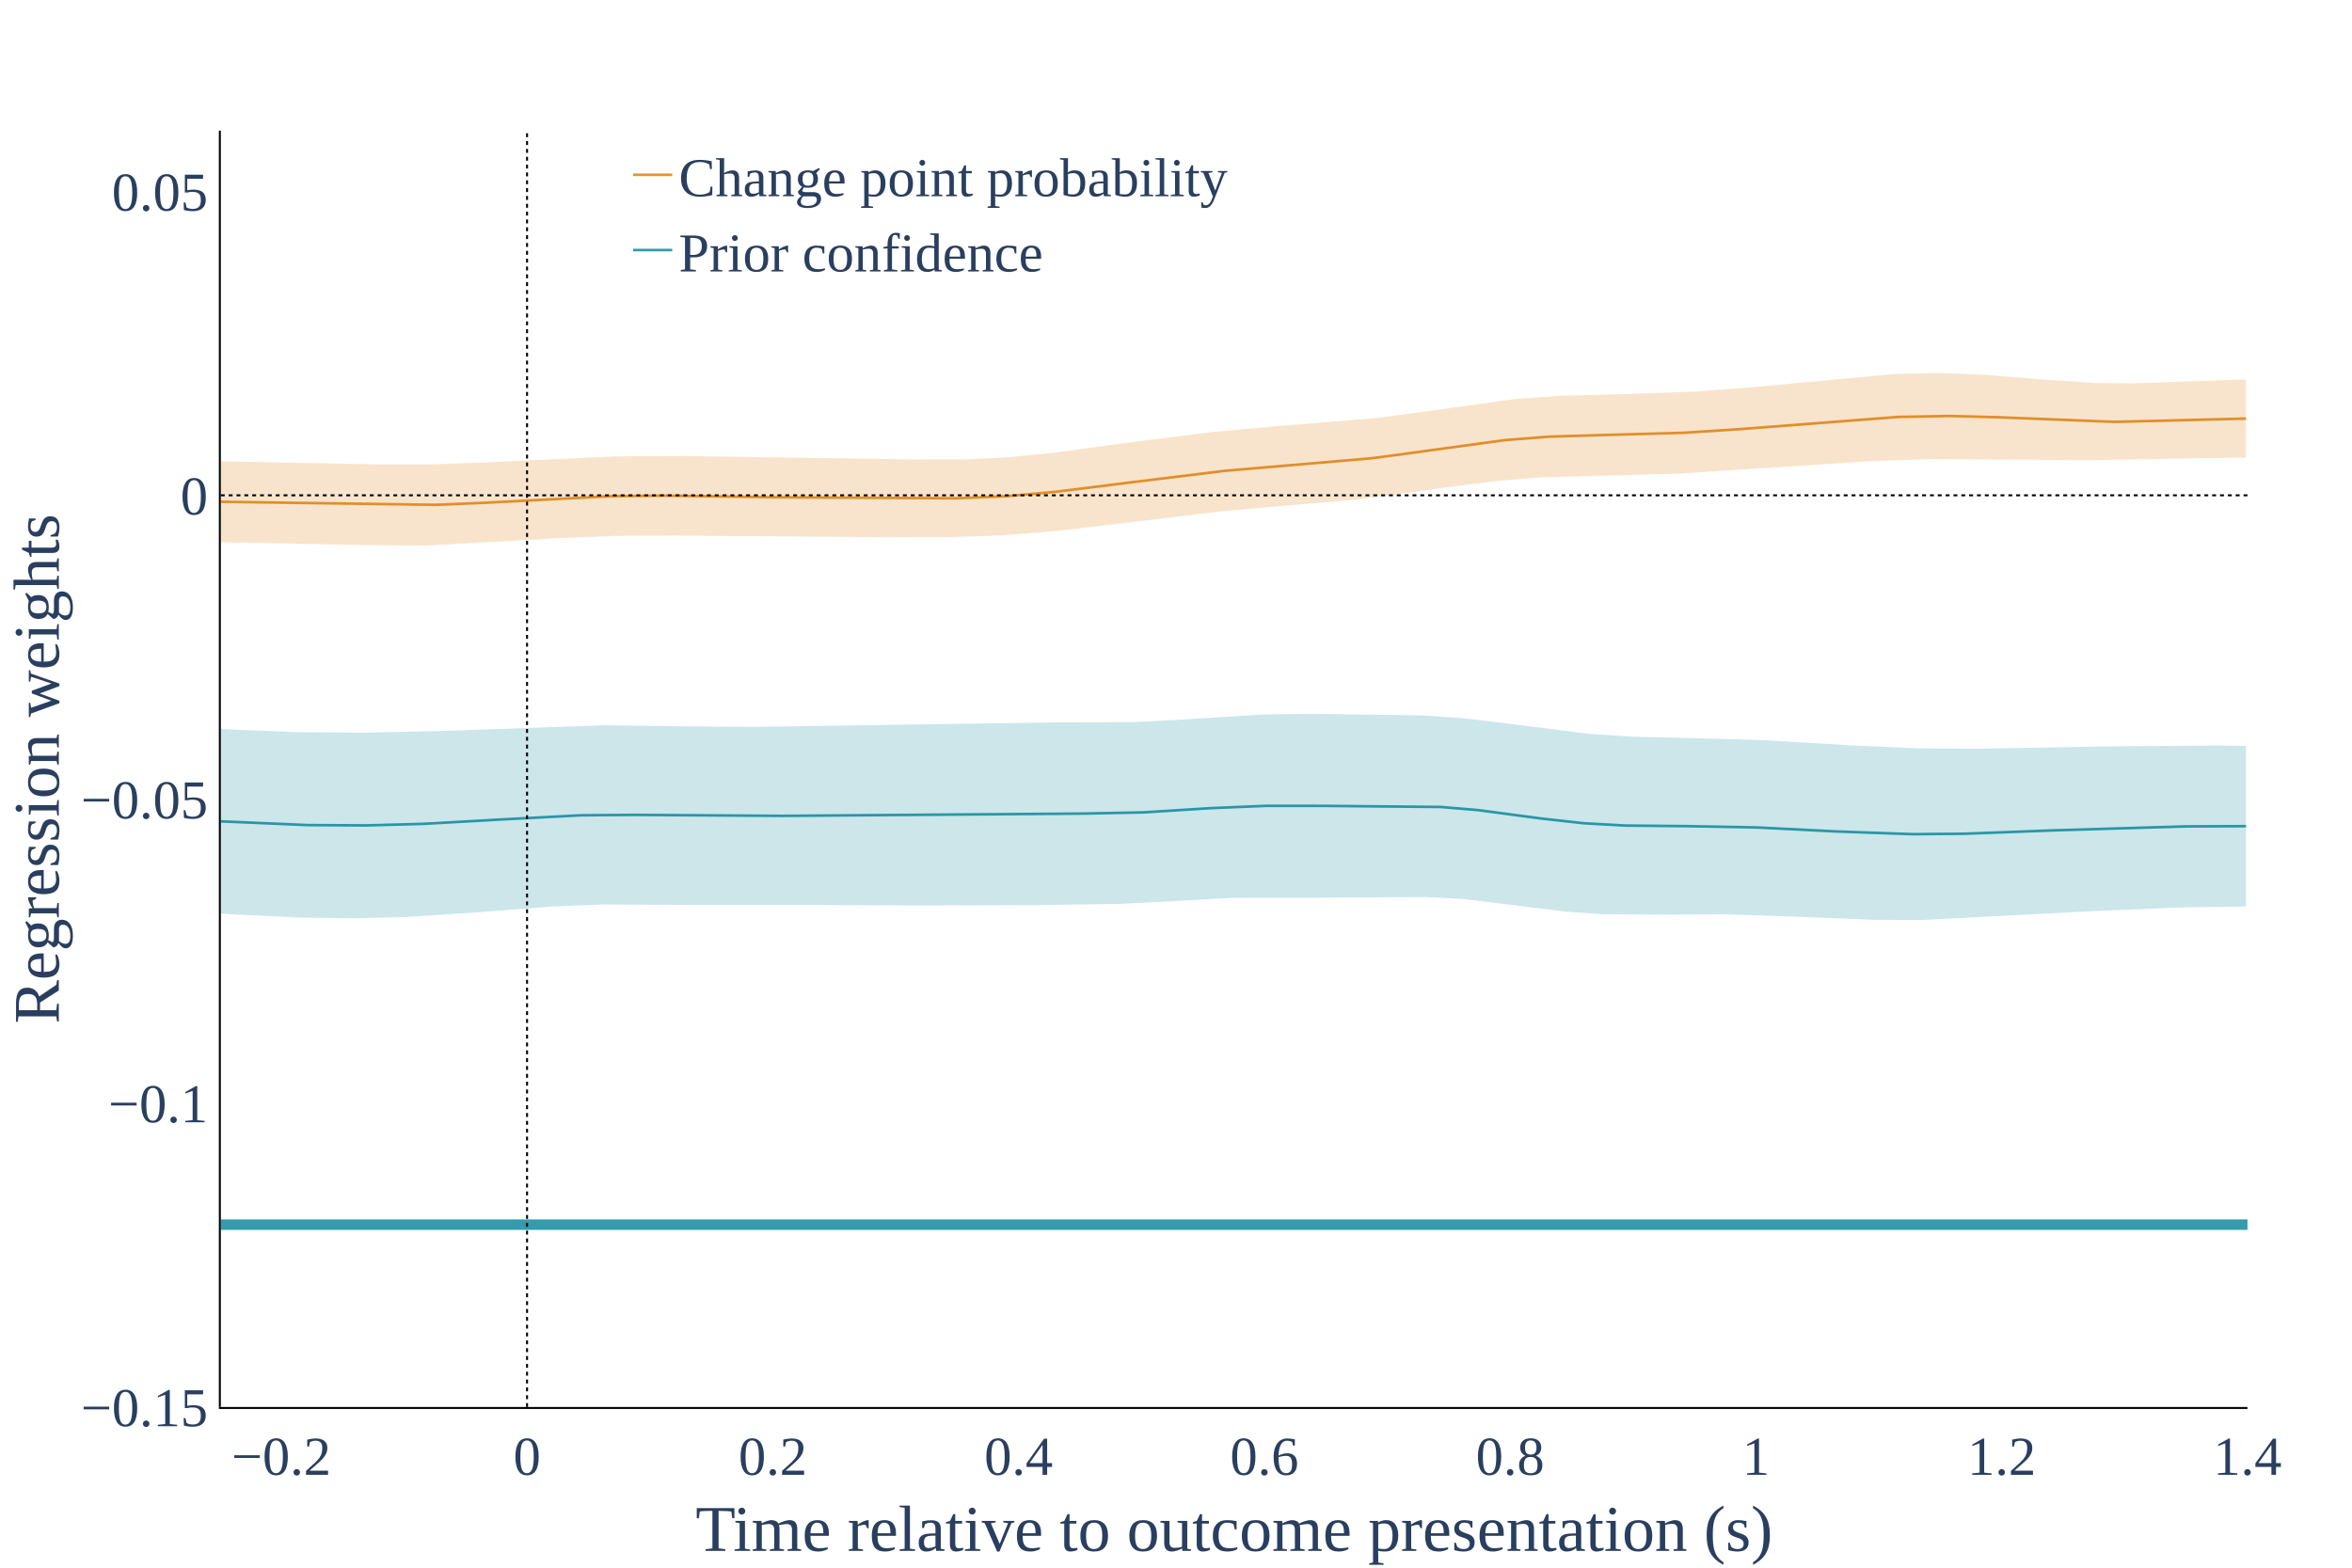
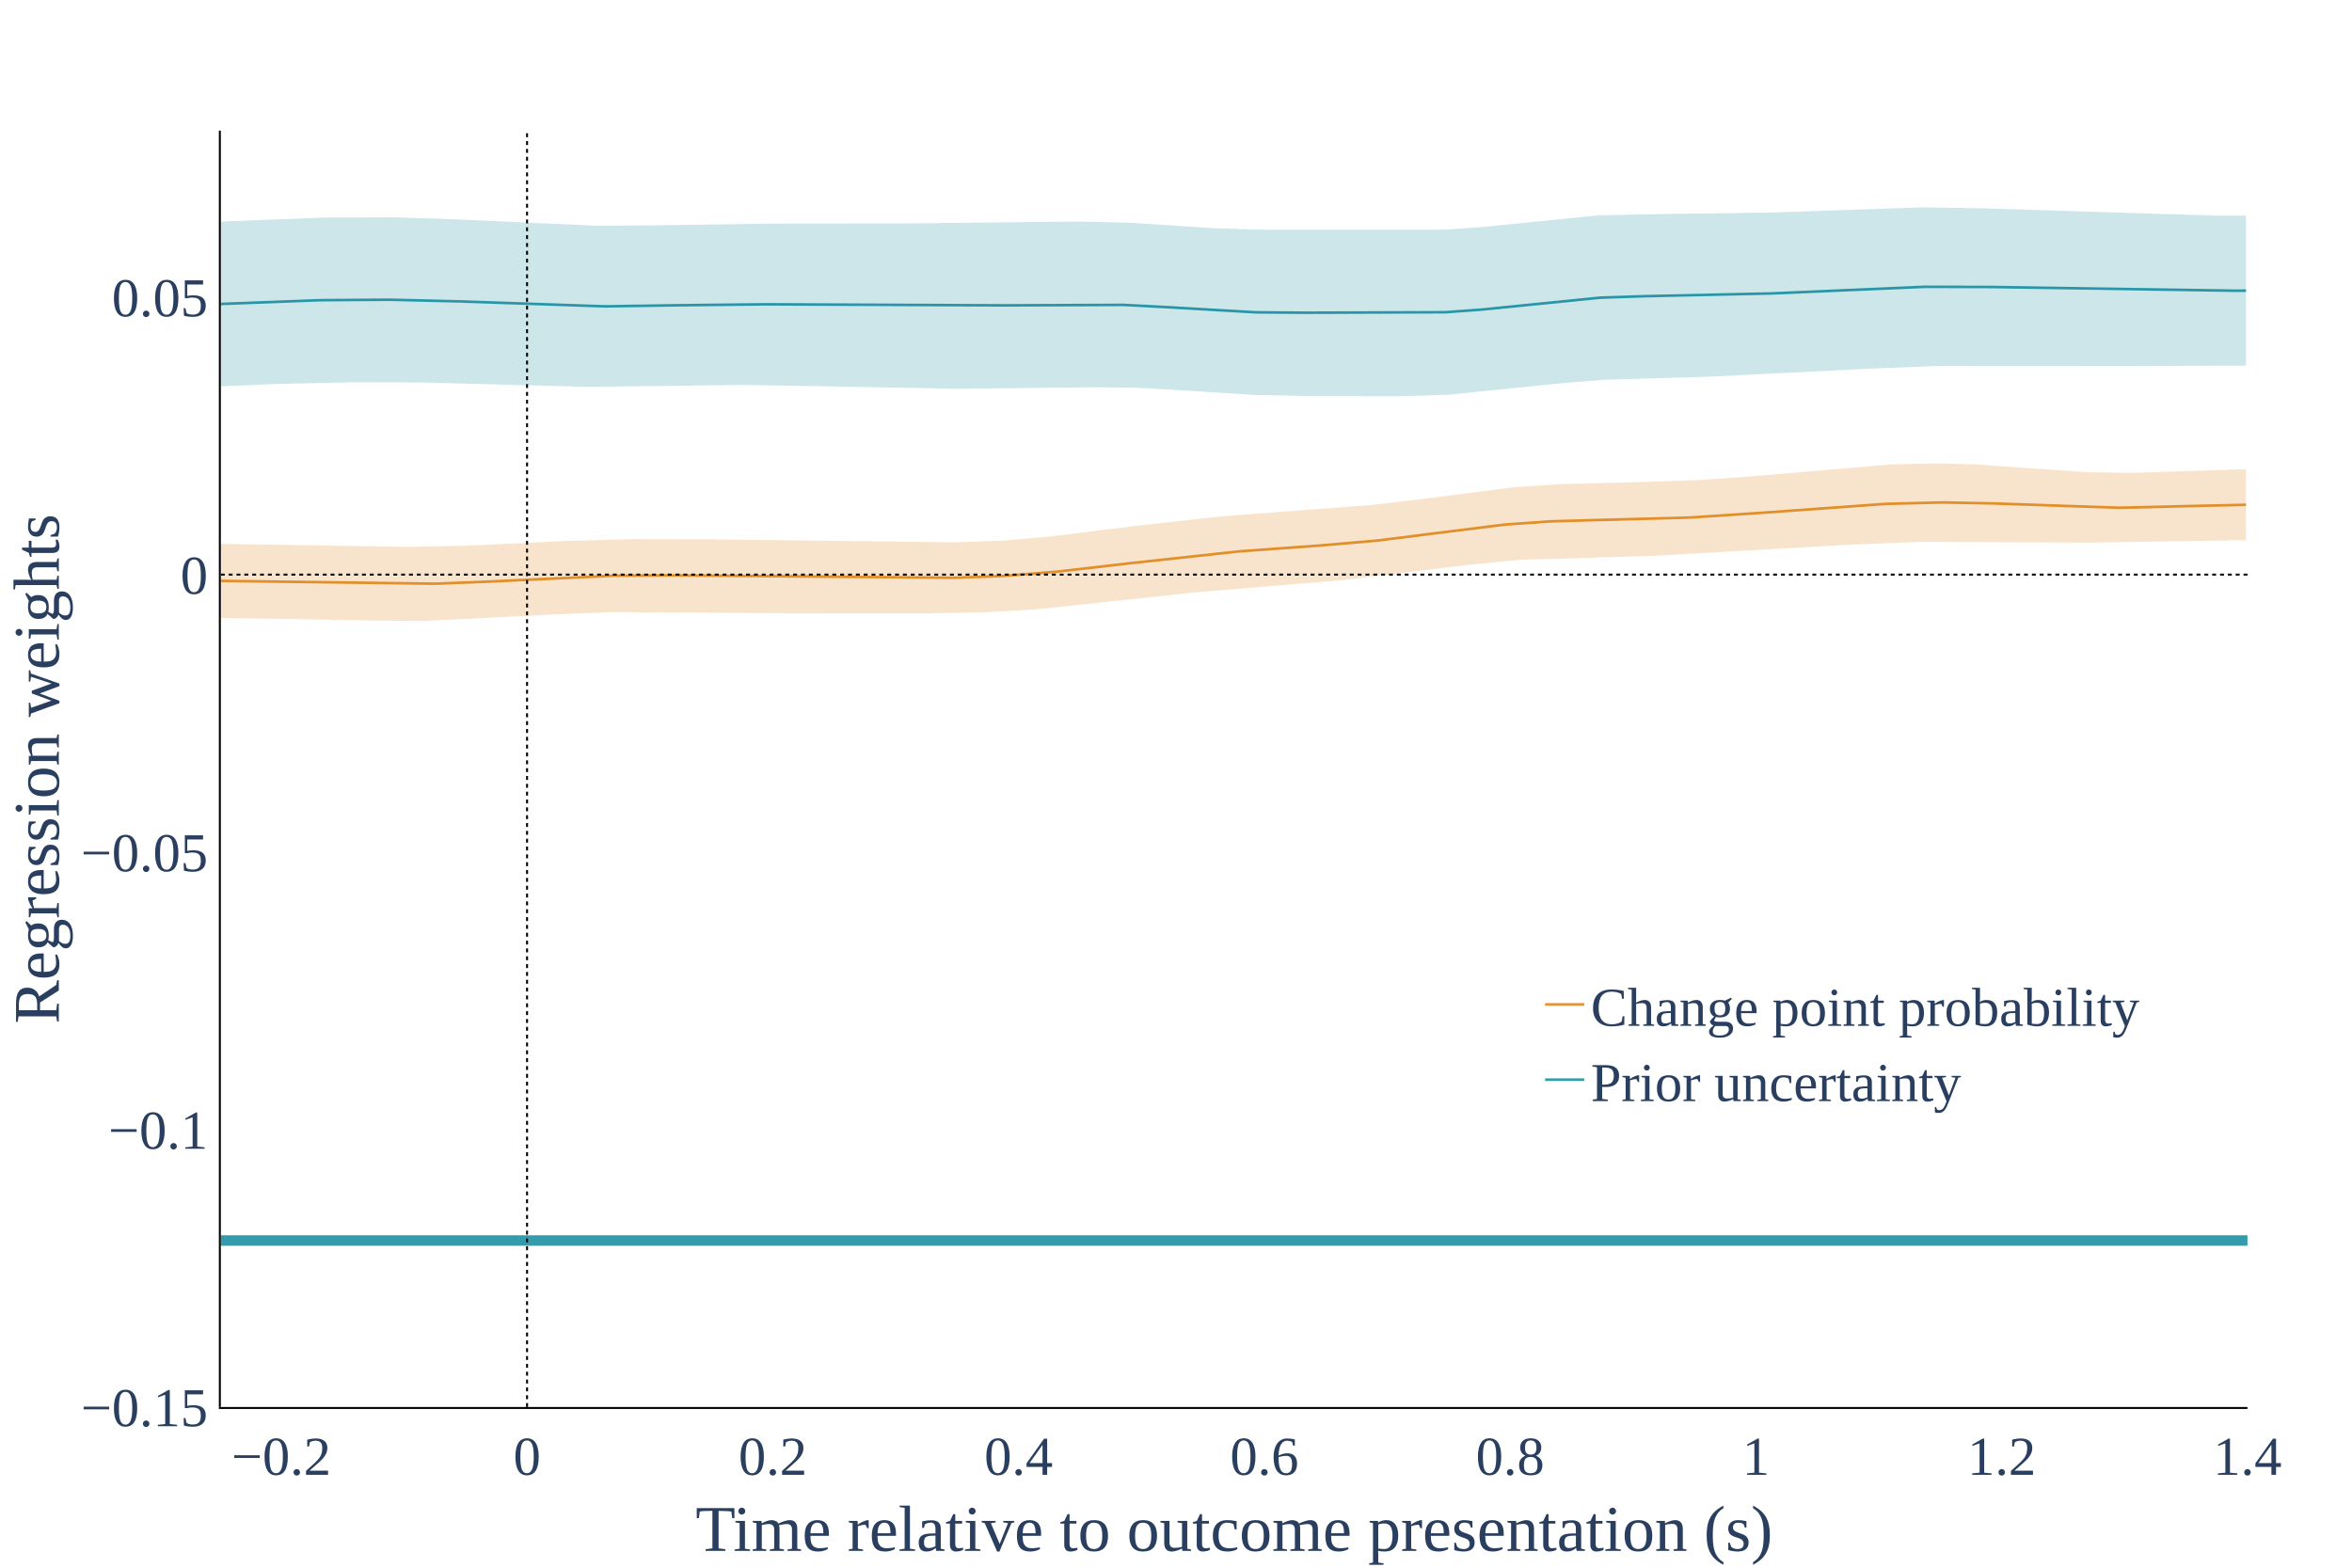
<svg xmlns="http://www.w3.org/2000/svg" class="main-svg" width="1800" height="1200" style="" viewBox="0 0 1800 1200">
  <rect x="0" y="0" width="1800" height="1200" style="fill: rgb(255, 255, 255); fill-opacity: 1;" />
-   <defs id="defs-2a571f">
+   <defs id="defs-e8b8b7">
    <g class="clips">
-       <clipPath id="clip2a571fxyplot" class="plotclip">
+       <clipPath id="clipe8b8b7xyplot" class="plotclip">
        <rect width="1551" height="977" />
      </clipPath>
-       <clipPath class="axesclip" id="clip2a571fx">
+       <clipPath class="axesclip" id="clipe8b8b7x">
        <rect x="169" y="0" width="1551" height="1200" />
      </clipPath>
-       <clipPath class="axesclip" id="clip2a571fy">
+       <clipPath class="axesclip" id="clipe8b8b7y">
        <rect x="0" y="100" width="1800" height="977" />
      </clipPath>
-       <clipPath class="axesclip" id="clip2a571fxy">
+       <clipPath class="axesclip" id="clipe8b8b7xy">
        <rect x="169" y="100" width="1551" height="977" />
      </clipPath>
    </g>
    <g class="gradients" />
    <g class="patterns" />
  </defs>
  <g class="bglayer">
    <rect class="bg" x="169" y="100" width="1551" height="977" style="fill: rgb(255, 255, 255); fill-opacity: 1; stroke-width: 0;" />
  </g>
  <g class="layer-below">
    <g class="imagelayer" />
    <g class="shapelayer" />
  </g>
  <g class="cartesianlayer">
    <g class="subplot xy">
      <g class="layer-subplot">
        <g class="shapelayer" />
        <g class="imagelayer" />
      </g>
      <g class="minor-gridlayer">
        <g class="x" />
        <g class="y" />
      </g>
      <g class="gridlayer">
        <g class="x">
          <path class="xgrid crisp" transform="translate(215.27,0)" d="M0,100v977" style="stroke: rgb(255, 255, 255); stroke-opacity: 1; stroke-width: 1px;" />
          <path class="xgrid crisp" transform="translate(591.45,0)" d="M0,100v977" style="stroke: rgb(255, 255, 255); stroke-opacity: 1; stroke-width: 1px;" />
          <path class="xgrid crisp" transform="translate(779.54,0)" d="M0,100v977" style="stroke: rgb(255, 255, 255); stroke-opacity: 1; stroke-width: 1px;" />
          <path class="xgrid crisp" transform="translate(967.64,0)" d="M0,100v977" style="stroke: rgb(255, 255, 255); stroke-opacity: 1; stroke-width: 1px;" />
          <path class="xgrid crisp" transform="translate(1155.73,0)" d="M0,100v977" style="stroke: rgb(255, 255, 255); stroke-opacity: 1; stroke-width: 1px;" />
          <path class="xgrid crisp" transform="translate(1343.82,0)" d="M0,100v977" style="stroke: rgb(255, 255, 255); stroke-opacity: 1; stroke-width: 1px;" />
          <path class="xgrid crisp" transform="translate(1531.91,0)" d="M0,100v977" style="stroke: rgb(255, 255, 255); stroke-opacity: 1; stroke-width: 1px;" />
        </g>
        <g class="y">
-           <path class="ygrid crisp" transform="translate(0,844.38)" d="M169,0h1551" style="stroke: rgb(255, 255, 255); stroke-opacity: 1; stroke-width: 1px;" />
-           <path class="ygrid crisp" transform="translate(0,611.76)" d="M169,0h1551" style="stroke: rgb(255, 255, 255); stroke-opacity: 1; stroke-width: 1px;" />
-           <path class="ygrid crisp" transform="translate(0,146.52)" d="M169,0h1551" style="stroke: rgb(255, 255, 255); stroke-opacity: 1; stroke-width: 1px;" />
+           <path class="ygrid crisp" transform="translate(0,864.61)" d="M169,0h1551" style="stroke: rgb(255, 255, 255); stroke-opacity: 1; stroke-width: 1px;" />
+           <path class="ygrid crisp" transform="translate(0,652.22)" d="M169,0h1551" style="stroke: rgb(255, 255, 255); stroke-opacity: 1; stroke-width: 1px;" />
+           <path class="ygrid crisp" transform="translate(0,227.43)" d="M169,0h1551" style="stroke: rgb(255, 255, 255); stroke-opacity: 1; stroke-width: 1px;" />
        </g>
      </g>
      <g class="zerolinelayer">
        <path class="xzl zl crisp" transform="translate(403.36,0)" d="M0,100v977" style="stroke: rgb(255, 255, 255); stroke-opacity: 1; stroke-width: 2px;" />
-         <path class="yzl zl crisp" transform="translate(0,379.14)" d="M169,0h1551" style="stroke: rgb(255, 255, 255); stroke-opacity: 1; stroke-width: 2px;" />
+         <path class="yzl zl crisp" transform="translate(0,439.83)" d="M169,0h1551" style="stroke: rgb(255, 255, 255); stroke-opacity: 1; stroke-width: 2px;" />
      </g>
      <g class="layer-between">
        <g class="shapelayer" />
        <g class="imagelayer" />
      </g>
      <path class="xlines-below" />
      <path class="ylines-below" />
      <g class="overlines-below" />
      <g class="xaxislayer-below" />
      <g class="yaxislayer-below" />
      <g class="overaxes-below" />
      <g class="overplot">
-         <g class="xy" transform="translate(169,100)" clip-path="url(#clip2a571fxyplot)">
+         <g class="xy" transform="translate(169,100)" clip-path="url(#clipe8b8b7xyplot)">
          <g class="scatterlayer mlayer">
-             <g class="trace scatter tracee5fc70" style="stroke-miterlimit: 2; opacity: 1;">
+             <g class="trace scatter traced21053" style="stroke-miterlimit: 2; opacity: 1;">
              <g class="fills" />
              <g class="errorbars" />
              <g class="lines">
-                 <path class="js-line" d="M0,284.08L163.64,286.42L165.52,286.37L201.26,284.9L203.14,284.79L297.18,279.89L299.07,279.84L340.45,279.43L342.33,279.44L421.32,280.6L423.21,280.63L562.39,281.41L564.27,281.38L600.01,279.91L601.89,279.79L637.63,276.58L639.51,276.37L694.06,269.53L695.94,269.29L767.41,260.51L769.29,260.32L818.2,256.12L820.08,255.98L880.27,250.79L882.15,250.58L923.53,245.01L925.41,244.72L981.84,237L983.72,236.8L1015.69,234.31L1017.57,234.21L1058.95,232.97L1060.83,232.93L1119.14,231.28L1121.02,231.19L1162.4,228.5L1164.28,228.35L1282.78,219.22L1284.66,219.14L1322.28,218.43L1324.16,218.44L1359.9,219.38L1361.78,219.47L1448.3,222.87L1450.18,222.87L1491.56,221.9L1493.44,221.83L1549.87,220.4" style="vector-effect: none; fill: none; stroke: rgb(220, 120, 0); stroke-opacity: 0.8; stroke-width: 2px; opacity: 1;" />
-               </g>
-               <g class="points" />
-               <g class="text" />
-             </g>
-             <g class="trace scatter tracefb4e26" style="stroke-miterlimit: 2; opacity: 1;">
+                 <path class="js-line" d="M0,344.64L163.64,346.78L165.52,346.74L205.02,345.19L206.9,345.09L299.07,340.76L300.95,340.72L347.97,340.42L349.85,340.44L560.51,342.23L562.39,342.2L598.13,340.94L600.01,340.83L639.51,337.59L641.39,337.39L694.06,331.34L695.94,331.11L778.7,322.11L780.58,321.95L838.89,317.73L840.77,317.6L884.03,313.87L885.91,313.66L925.41,308.71L927.29,308.45L981.84,301.64L983.72,301.46L1017.57,299.09L1019.45,299.01L1055.19,298L1057.07,297.97L1122.9,296.2L1124.79,296.12L1181.21,292.4L1183.09,292.25L1273.38,285.75L1275.26,285.66L1316.64,284.61L1318.52,284.61L1356.14,285.33L1358.02,285.4L1452.06,288.64L1453.94,288.63L1493.44,287.7L1495.33,287.63L1549.87,286.39" style="vector-effect: none; fill: none; stroke: rgb(220, 120, 0); stroke-opacity: 0.8; stroke-width: 2px; opacity: 1;" />
+               </g>
+               <g class="points" />
+               <g class="text" />
+             </g>
+             <g class="trace scatter trace091b5d" style="stroke-miterlimit: 2; opacity: 1;">
              <g class="fills">
                <g>
-                   <path class="js-fill" d="M0,253.08L116.62,255.44L118.5,255.46L161.76,255.43L163.64,255.4L206.9,253.76L208.78,253.66L300.95,249.39L302.83,249.34L351.73,249.03L353.61,249.05L528.54,251.66L530.42,251.69L569.92,251.62L571.8,251.57L601.89,250.06L603.77,249.92L637.63,246.5L639.51,246.27L694.06,238.87L695.94,238.61L758.01,230.78L759.89,230.58L805.03,226.49L806.91,226.35L884.03,220L885.91,219.79L925.41,214.47L927.29,214.18L989.36,205.58L991.24,205.39L1023.22,203.04L1025.1,202.95L1072.12,201.68L1074,201.65L1126.67,199.82L1128.55,199.71L1169.93,196.58L1171.81,196.41L1279.02,186.46L1280.9,186.36L1312.88,185.57L1314.76,185.57L1346.73,186.66L1348.61,186.78L1389.99,190.14L1391.87,190.3L1433.25,193.11L1435.14,193.17L1461.47,193.47L1463.35,193.44L1499.09,192.15L1500.97,192.06L1546.11,190.59L1547.99,190.59L1549.87,190.59L1549.87,250.21L1502.85,250.96L1500.97,251.02L1429.49,252.29L1427.61,252.28L1309.11,251.4L1307.23,251.44L1260.21,253.18L1258.33,253.28L1194.38,257.42L1192.5,257.56L1117.26,262.44L1115.38,262.52L1066.48,263.87L1064.6,263.9L1010.05,265.46L1008.17,265.56L976.19,268.17L974.31,268.37L942.34,272.48L940.46,272.76L868.98,282.41L867.1,282.61L821.96,286.43L820.08,286.58L767.41,291.23L765.53,291.43L714.75,297.55L712.87,297.8L637.63,306.66L635.75,306.84L598.13,309.74L596.25,309.84L558.63,311.11L556.75,311.14L505.97,311.23L504.08,311.23L351.73,309.98L349.85,309.96L302.83,310.16L300.95,310.2L255.8,312.09L253.92,312.21L158,317.55L156.12,317.57L120.38,317.39L118.5,317.35L0,315.08Z" style="fill: rgb(220, 120, 0); fill-opacity: 0.2; stroke-width: 0;" />
+                   <path class="js-fill" d="M0,316.31L142.95,318.61L144.83,318.6L189.97,317.64L191.85,317.56L257.68,314.36L259.57,314.28L314.11,312.68L315.99,312.65L370.54,312.79L372.42,312.82L562.39,315.12L564.27,315.09L598.13,313.8L600.01,313.68L631.99,310.91L633.87,310.71L699.7,302.63L701.58,302.39L765.53,295.27L767.41,295.1L818.2,291.23L820.08,291.11L880.27,286.58L882.15,286.39L921.65,281.65L923.53,281.4L989.36,273.01L991.24,272.84L1023.22,270.69L1025.1,270.61L1068.36,269.51L1070.24,269.48L1130.43,267.53L1132.31,267.42L1171.81,264.6L1173.69,264.44L1277.14,255.61L1279.02,255.51L1311,254.69L1312.88,254.7L1341.09,255.41L1342.97,255.5L1384.35,258.42L1386.23,258.57L1427.61,261.38L1429.49,261.46L1461.47,261.94L1463.35,261.91L1497.21,260.83L1499.09,260.75L1544.23,259.33L1546.11,259.33L1549.87,259.33L1549.87,313.46L1500.97,314.2L1499.09,314.25L1429.49,315.38L1427.61,315.37L1301.59,314.79L1299.71,314.83L1245.16,317.02L1243.28,317.12L1096.57,325.46L1094.69,325.51L995,328.47L993.12,328.6L959.27,331.87L957.38,332.09L857.7,344.1L855.81,344.26L744.84,353.49L742.96,353.7L626.34,366.21L624.46,366.36L583.08,368.74L581.2,368.81L536.06,369.51L534.18,369.51L425.09,369.36L423.21,369.35L300.95,368.54L299.07,368.58L257.68,370.18L255.8,370.28L156.12,375.29L154.23,375.31L114.74,375L112.85,374.96L0,372.96Z" style="fill: rgb(220, 120, 0); fill-opacity: 0.2; stroke-width: 0;" />
                </g>
              </g>
              <g class="errorbars" />
              <g class="lines">
-                 <path class="js-line" d="M0,253.08L116.62,255.44L118.5,255.46L161.76,255.43L163.64,255.4L206.9,253.76L208.78,253.66L300.95,249.39L302.83,249.34L351.73,249.03L353.61,249.05L528.54,251.66L530.42,251.69L569.92,251.62L571.8,251.57L601.89,250.06L603.77,249.92L637.63,246.5L639.51,246.27L694.06,238.87L695.94,238.61L758.01,230.78L759.89,230.58L805.03,226.49L806.91,226.35L884.03,220L885.91,219.79L925.41,214.47L927.29,214.18L989.36,205.58L991.24,205.39L1023.22,203.04L1025.1,202.95L1072.12,201.68L1074,201.65L1126.67,199.82L1128.55,199.71L1169.93,196.58L1171.81,196.41L1279.02,186.46L1280.9,186.36L1312.88,185.57L1314.76,185.57L1346.73,186.66L1348.61,186.78L1389.99,190.14L1391.87,190.3L1433.25,193.11L1435.14,193.17L1461.47,193.47L1463.35,193.44L1499.09,192.15L1500.97,192.06L1546.11,190.59L1547.99,190.59L1549.87,190.59L1549.87,250.21L1502.85,250.96L1500.97,251.02L1429.49,252.29L1427.61,252.28L1309.11,251.4L1307.23,251.44L1260.21,253.18L1258.33,253.28L1194.38,257.42L1192.5,257.56L1117.26,262.44L1115.38,262.52L1066.48,263.87L1064.6,263.9L1010.05,265.46L1008.17,265.56L976.19,268.17L974.31,268.37L942.34,272.48L940.46,272.76L868.98,282.41L867.1,282.61L821.96,286.43L820.08,286.58L767.41,291.23L765.53,291.43L714.75,297.55L712.87,297.8L637.63,306.66L635.75,306.84L598.13,309.74L596.25,309.84L558.63,311.11L556.75,311.14L505.97,311.23L504.08,311.23L351.73,309.98L349.85,309.96L302.83,310.16L300.95,310.2L255.8,312.09L253.92,312.21L158,317.55L156.12,317.57L120.38,317.39L118.5,317.35L0,315.08" style="vector-effect: none; fill: none; stroke: rgb(255, 255, 255); stroke-opacity: 0; stroke-width: 2px; opacity: 1;" />
-               </g>
-               <g class="points" />
-               <g class="text" />
-             </g>
-             <g class="trace scatter trace98ce39" style="stroke-miterlimit: 2; opacity: 1;">
+                 <path class="js-line" d="M0,316.31L142.95,318.61L144.83,318.6L189.97,317.64L191.85,317.56L257.68,314.36L259.57,314.28L314.11,312.68L315.99,312.65L370.54,312.79L372.42,312.82L562.39,315.12L564.27,315.09L598.13,313.8L600.01,313.68L631.99,310.91L633.87,310.71L699.7,302.63L701.58,302.39L765.53,295.27L767.41,295.1L818.2,291.23L820.08,291.11L880.27,286.58L882.15,286.39L921.65,281.65L923.53,281.4L989.36,273.01L991.24,272.84L1023.22,270.69L1025.1,270.61L1068.36,269.51L1070.24,269.48L1130.43,267.53L1132.31,267.42L1171.81,264.6L1173.69,264.44L1277.14,255.61L1279.02,255.51L1311,254.69L1312.88,254.7L1341.09,255.41L1342.97,255.5L1384.35,258.42L1386.23,258.57L1427.61,261.38L1429.49,261.46L1461.47,261.94L1463.35,261.91L1497.21,260.83L1499.09,260.75L1544.23,259.33L1546.11,259.33L1549.87,259.33L1549.87,313.46L1500.97,314.2L1499.09,314.25L1429.49,315.38L1427.61,315.37L1301.59,314.79L1299.71,314.83L1245.16,317.02L1243.28,317.12L1096.57,325.46L1094.69,325.51L995,328.47L993.12,328.6L959.27,331.87L957.38,332.09L857.7,344.1L855.81,344.26L744.84,353.49L742.96,353.7L626.34,366.21L624.46,366.36L583.08,368.74L581.2,368.81L536.06,369.51L534.18,369.51L425.09,369.36L423.21,369.35L300.95,368.54L299.07,368.58L257.68,370.18L255.8,370.28L156.12,375.29L154.23,375.31L114.74,375L112.85,374.96L0,372.96" style="vector-effect: none; fill: none; stroke: rgb(255, 255, 255); stroke-opacity: 0; stroke-width: 2px; opacity: 1;" />
+               </g>
+               <g class="points" />
+               <g class="text" />
+             </g>
+             <g class="trace scatter trace059462" style="stroke-miterlimit: 2; opacity: 1;">
              <g class="fills" />
              <g class="errorbars" />
              <g class="lines">
-                 <path class="js-line" d="M0,528.71L65.83,531.54L67.71,531.58L110.97,531.81L112.85,531.78L154.23,530.65L156.12,530.57L208.78,527.6L210.66,527.47L274.61,524.12L276.49,524.07L315.99,523.75L317.87,523.76L430.73,524.52L432.61,524.49L658.32,522.77L660.2,522.77L705.34,521.85L707.22,521.77L756.13,518.7L758.01,518.58L799.39,516.86L801.27,516.83L844.53,516.87L846.41,516.88L932.93,517.7L934.81,517.8L961.15,520.01L963.03,520.22L1008.17,526.23L1010.05,526.48L1042.03,530.06L1043.91,530.22L1074,531.88L1075.88,531.94L1119.14,532.36L1121.02,532.37L1175.57,533.39L1177.45,533.47L1233.88,536.32L1235.76,536.42L1294.07,538.5L1295.95,538.52L1333.57,538.2L1335.45,538.15L1401.28,535.67L1403.16,535.59L1502.85,532.59L1504.73,532.57L1549.87,532.4" style="vector-effect: none; fill: none; stroke: rgb(0, 130, 150); stroke-opacity: 0.8; stroke-width: 2px; opacity: 1;" />
-               </g>
-               <g class="points" />
-               <g class="text" />
-             </g>
-             <g class="trace scatter tracef8b7df" style="stroke-miterlimit: 2; opacity: 1;">
+                 <path class="js-line" d="M0,132.67L75.24,129.81L77.12,129.77L127.9,129.42L129.78,129.43L184.33,130.74L186.21,130.82L293.42,134.48L295.3,134.48L346.09,133.73L347.97,133.69L417.56,132.92L419.44,132.94L601.89,133.75L603.77,133.73L690.29,133.38L692.18,133.44L727.91,135.32L729.79,135.45L791.86,139.05L793.74,139.09L831.36,139.38L833.24,139.37L936.69,138.99L938.58,138.9L964.91,136.97L966.79,136.79L1055.19,127.89L1057.07,127.79L1090.93,126.69L1092.81,126.66L1186.86,124.61L1188.74,124.53L1303.47,119.56L1305.35,119.53L1356.14,119.69L1358.02,119.72L1542.35,122.54L1544.23,122.52L1549.87,122.48" style="vector-effect: none; fill: none; stroke: rgb(0, 130, 150); stroke-opacity: 0.8; stroke-width: 2px; opacity: 1;" />
+               </g>
+               <g class="points" />
+               <g class="text" />
+             </g>
+             <g class="trace scatter trace2e854b" style="stroke-miterlimit: 2; opacity: 1;">
              <g class="fills">
                <g>
-                   <path class="js-fill" d="M0,458.09L58.31,460.45L60.19,460.5L109.09,460.84L110.97,460.83L171.16,459.45L173.04,459.38L293.42,455.17L295.3,455.17L349.85,455.92L351.73,455.96L406.28,456.41L408.16,456.4L485.28,455.24L487.16,455.21L643.27,452.89L645.15,452.91L697.82,452.8L699.7,452.74L735.44,450.85L737.32,450.72L797.51,446.92L799.39,446.86L835.12,446.42L837.01,446.42L917.89,447.6L919.77,447.68L949.86,449.71L951.74,449.89L981.84,453.46L983.72,453.71L1045.79,461.6L1047.67,461.77L1077.76,463.79L1079.64,463.87L1121.02,464.89L1122.9,464.92L1179.33,466.53L1181.21,466.62L1248.93,470.6L1250.81,470.71L1299.71,472.85L1301.59,472.9L1344.85,473.13L1346.73,473.11L1440.78,471.37L1442.66,471.33L1525.42,470.73L1527.3,470.74L1549.87,470.93L1549.87,593.88L1499.09,594.61L1497.21,594.66L1431.37,597.49L1429.49,597.59L1301.59,604.23L1299.71,604.25L1265.85,604.05L1263.97,604.01L1209.43,601.83L1207.55,601.74L1153,599.89L1151.12,599.86L1102.21,600.07L1100.33,600.09L1058.95,599.8L1057.07,599.73L1030.74,597.94L1028.86,597.76L996.88,593.81L995,593.54L951.74,588.24L949.86,588.08L923.53,586.71L921.65,586.67L887.79,586.85L885.91,586.88L837.01,587.22L835.12,587.2L774.94,587.25L773.05,587.31L731.67,589.6L729.79,589.72L688.41,591.86L686.53,591.92L626.34,592.79L624.46,592.81L528.54,593.13L526.66,593.11L453.3,592.67L451.42,592.69L351.73,592.63L349.85,592.6L291.54,592.38L289.66,592.42L253.92,593.92L252.04,594.03L199.38,598.11L197.5,598.27L142.95,601.86L141.07,601.94L103.45,602.86L101.57,602.87L62.07,602.37L60.19,602.31L13.17,600.1L11.29,599.99L0,599.33Z" style="fill: rgb(0, 130, 150); fill-opacity: 0.2; stroke-width: 0;" />
+                   <path class="js-fill" d="M0,69.61L79,66.55L80.88,66.51L131.66,66.38L133.54,66.41L176.81,67.79L178.69,67.88L287.78,72.81L289.66,72.83L329.16,72.54L331.04,72.5L423.21,71.14L425.09,71.15L522.89,71.06L524.77,71.03L656.44,69.57L658.32,69.59L695.94,70.54L697.82,70.63L758.01,74.57L759.89,74.68L793.74,75.79L795.63,75.8L934.81,75.82L936.69,75.75L964.91,73.84L966.79,73.66L1053.31,64.96L1055.19,64.87L1087.17,64.05L1089.05,64.04L1188.74,62.64L1190.62,62.56L1301.59,58.74L1303.47,58.74L1346.73,59.44L1348.61,59.5L1529.18,65.15L1531.06,65.15L1549.87,65.15L1549.87,179.81L1452.06,180.14L1450.18,180.12L1316.64,180.04L1314.76,180.08L1260.21,182.24L1258.33,182.35L1139.83,188.31L1137.95,188.36L1058.95,190.68L1057.07,190.8L1026.98,193.25L1025.1,193.44L940.46,202.03L938.58,202.14L904.72,203.23L902.84,203.25L835.12,203.23L833.24,203.22L789.98,202.24L788.1,202.15L746.72,199.45L744.84,199.31L699.7,196.7L697.82,196.64L663.96,196.43L662.08,196.46L564.27,197.58L562.39,197.55L472.11,195.84L470.23,195.8L398.75,194.62L396.87,194.62L344.21,195.37L342.33,195.41L280.26,196.03L278.37,196.01L227.59,194.72L225.71,194.66L154.23,192.72L152.35,192.7L101.57,192.6L99.69,192.61L39.5,194L37.62,194.07L0,195.72Z" style="fill: rgb(0, 130, 150); fill-opacity: 0.2; stroke-width: 0;" />
                </g>
              </g>
              <g class="errorbars" />
              <g class="lines">
-                 <path class="js-line" d="M0,458.09L58.31,460.45L60.19,460.5L109.09,460.84L110.97,460.83L171.16,459.45L173.04,459.38L293.42,455.17L295.3,455.17L349.85,455.92L351.73,455.96L406.28,456.41L408.16,456.4L485.28,455.24L487.16,455.21L643.27,452.89L645.15,452.91L697.82,452.8L699.7,452.74L735.44,450.85L737.32,450.72L797.51,446.92L799.39,446.86L835.12,446.42L837.01,446.42L917.89,447.6L919.77,447.68L949.86,449.71L951.74,449.89L981.84,453.46L983.72,453.71L1045.79,461.6L1047.67,461.77L1077.76,463.79L1079.64,463.87L1121.02,464.89L1122.9,464.92L1179.33,466.53L1181.21,466.62L1248.93,470.6L1250.81,470.71L1299.71,472.85L1301.59,472.9L1344.85,473.13L1346.73,473.11L1440.78,471.37L1442.66,471.33L1525.42,470.73L1527.3,470.74L1549.87,470.93L1549.87,593.88L1499.09,594.61L1497.21,594.66L1431.37,597.49L1429.49,597.59L1301.59,604.23L1299.71,604.25L1265.85,604.05L1263.97,604.01L1209.43,601.83L1207.55,601.74L1153,599.89L1151.12,599.86L1102.21,600.07L1100.33,600.09L1058.95,599.8L1057.07,599.73L1030.74,597.94L1028.86,597.76L996.88,593.81L995,593.54L951.74,588.24L949.86,588.08L923.53,586.71L921.65,586.67L887.79,586.85L885.91,586.88L837.01,587.22L835.12,587.2L774.94,587.25L773.05,587.31L731.67,589.6L729.79,589.72L688.41,591.86L686.53,591.92L626.34,592.79L624.46,592.81L528.54,593.13L526.66,593.11L453.3,592.67L451.42,592.69L351.73,592.63L349.85,592.6L291.54,592.38L289.66,592.42L253.92,593.92L252.04,594.03L199.38,598.11L197.5,598.27L142.95,601.86L141.07,601.94L103.45,602.86L101.57,602.87L62.07,602.37L60.19,602.31L13.17,600.1L11.29,599.99L0,599.33" style="vector-effect: none; fill: none; stroke: rgb(255, 255, 255); stroke-opacity: 0; stroke-width: 2px; opacity: 1;" />
-               </g>
-               <g class="points" />
-               <g class="text" />
-             </g>
-             <g class="trace scatter traceaefea5" style="stroke-miterlimit: 2; opacity: 1;">
+                 <path class="js-line" d="M0,69.61L79,66.55L80.88,66.51L131.66,66.38L133.54,66.41L176.81,67.79L178.69,67.88L287.78,72.81L289.66,72.83L329.16,72.54L331.04,72.5L423.21,71.14L425.09,71.15L522.89,71.06L524.77,71.03L656.44,69.57L658.32,69.59L695.94,70.54L697.82,70.63L758.01,74.57L759.89,74.68L793.74,75.79L795.63,75.8L934.81,75.82L936.69,75.75L964.91,73.84L966.79,73.66L1053.31,64.96L1055.19,64.87L1087.17,64.05L1089.05,64.04L1188.74,62.64L1190.62,62.56L1301.59,58.74L1303.47,58.74L1346.73,59.44L1348.61,59.5L1529.18,65.15L1531.06,65.15L1549.87,65.15L1549.87,179.81L1452.06,180.14L1450.18,180.12L1316.64,180.04L1314.76,180.08L1260.21,182.24L1258.33,182.35L1139.83,188.31L1137.95,188.36L1058.95,190.68L1057.07,190.8L1026.98,193.25L1025.1,193.44L940.46,202.03L938.58,202.14L904.72,203.23L902.84,203.25L835.12,203.23L833.24,203.22L789.98,202.24L788.1,202.15L746.72,199.45L744.84,199.31L699.7,196.7L697.82,196.64L663.96,196.43L662.08,196.46L564.27,197.58L562.39,197.55L472.11,195.84L470.23,195.8L398.75,194.62L396.87,194.62L344.21,195.37L342.33,195.41L280.26,196.03L278.37,196.01L227.59,194.72L225.71,194.66L154.23,192.72L152.35,192.7L101.57,192.6L99.69,192.61L39.5,194L37.62,194.07L0,195.72" style="vector-effect: none; fill: none; stroke: rgb(255, 255, 255); stroke-opacity: 0; stroke-width: 2px; opacity: 1;" />
+               </g>
+               <g class="points" />
+               <g class="text" />
+             </g>
+             <g class="trace scatter tracefe0396" style="stroke-miterlimit: 2; opacity: 1;">
              <g class="fills" />
              <g class="errorbars" />
              <g class="lines">
-                 <path class="js-line" d="M0,837.43L1551,837.43" style="vector-effect: none; fill: none; stroke: rgb(0, 130, 150); stroke-opacity: 0.8; stroke-width: 8px; opacity: 1;" />
+                 <path class="js-line" d="M0,849.57L1551,849.57" style="vector-effect: none; fill: none; stroke: rgb(0, 130, 150); stroke-opacity: 0.8; stroke-width: 8px; opacity: 1;" />
              </g>
              <g class="points" />
              <g class="text" />
            </g>
          </g>
        </g>
      </g>
      <path class="xlines-above crisp" d="M167.5,1077.75H1720" style="fill: none; stroke-width: 1.5px; stroke: rgb(0, 0, 0); stroke-opacity: 1;" />
      <path class="ylines-above crisp" d="M168.25,100V1077" style="fill: none; stroke-width: 1.5px; stroke: rgb(0, 0, 0); stroke-opacity: 1;" />
      <g class="overlines-above" />
      <g class="xaxislayer-above">
        <g class="xtick">
          <text text-anchor="middle" x="0" y="1128.9" transform="translate(215.27,0)" style="font-family: 'Times New Roman'; font-size: 42px; fill: rgb(42, 63, 95); fill-opacity: 1; white-space: pre; opacity: 1;">−0.2</text>
        </g>
        <g class="xtick">
          <text text-anchor="middle" x="0" y="1128.9" style="font-family: 'Times New Roman'; font-size: 42px; fill: rgb(42, 63, 95); fill-opacity: 1; white-space: pre; opacity: 1;" transform="translate(403.36,0)">0</text>
        </g>
        <g class="xtick">
          <text text-anchor="middle" x="0" y="1128.9" style="font-family: 'Times New Roman'; font-size: 42px; fill: rgb(42, 63, 95); fill-opacity: 1; white-space: pre; opacity: 1;" transform="translate(591.45,0)">0.2</text>
        </g>
        <g class="xtick">
          <text text-anchor="middle" x="0" y="1128.9" style="font-family: 'Times New Roman'; font-size: 42px; fill: rgb(42, 63, 95); fill-opacity: 1; white-space: pre; opacity: 1;" transform="translate(779.54,0)">0.4</text>
        </g>
        <g class="xtick">
          <text text-anchor="middle" x="0" y="1128.9" style="font-family: 'Times New Roman'; font-size: 42px; fill: rgb(42, 63, 95); fill-opacity: 1; white-space: pre; opacity: 1;" transform="translate(967.64,0)">0.6</text>
        </g>
        <g class="xtick">
          <text text-anchor="middle" x="0" y="1128.9" style="font-family: 'Times New Roman'; font-size: 42px; fill: rgb(42, 63, 95); fill-opacity: 1; white-space: pre; opacity: 1;" transform="translate(1155.73,0)">0.8</text>
        </g>
        <g class="xtick">
          <text text-anchor="middle" x="0" y="1128.9" style="font-family: 'Times New Roman'; font-size: 42px; fill: rgb(42, 63, 95); fill-opacity: 1; white-space: pre; opacity: 1;" transform="translate(1343.82,0)">1</text>
        </g>
        <g class="xtick">
          <text text-anchor="middle" x="0" y="1128.9" style="font-family: 'Times New Roman'; font-size: 42px; fill: rgb(42, 63, 95); fill-opacity: 1; white-space: pre; opacity: 1;" transform="translate(1531.91,0)">1.2</text>
        </g>
        <g class="xtick">
          <text text-anchor="middle" x="0" y="1128.9" style="font-family: 'Times New Roman'; font-size: 42px; fill: rgb(42, 63, 95); fill-opacity: 1; white-space: pre; opacity: 1;" transform="translate(1720,0)">1.4</text>
        </g>
      </g>
      <g class="yaxislayer-above">
        <g class="ytick">
          <text text-anchor="end" x="159.1" y="14.7" transform="translate(0,1077)" style="font-family: 'Times New Roman'; font-size: 42px; fill: rgb(42, 63, 95); fill-opacity: 1; white-space: pre; opacity: 1;">−0.15</text>
        </g>
        <g class="ytick">
-           <text text-anchor="end" x="159.1" y="14.7" style="font-family: 'Times New Roman'; font-size: 42px; fill: rgb(42, 63, 95); fill-opacity: 1; white-space: pre; opacity: 1;" transform="translate(0,844.38)">−0.1</text>
-         </g>
-         <g class="ytick">
-           <text text-anchor="end" x="159.1" y="14.7" style="font-family: 'Times New Roman'; font-size: 42px; fill: rgb(42, 63, 95); fill-opacity: 1; white-space: pre; opacity: 1;" transform="translate(0,611.76)">−0.05</text>
-         </g>
-         <g class="ytick">
-           <text text-anchor="end" x="159.1" y="14.7" style="font-family: 'Times New Roman'; font-size: 42px; fill: rgb(42, 63, 95); fill-opacity: 1; white-space: pre; opacity: 1;" transform="translate(0,379.14)">0</text>
-         </g>
-         <g class="ytick">
-           <text text-anchor="end" x="159.1" y="14.7" style="font-family: 'Times New Roman'; font-size: 42px; fill: rgb(42, 63, 95); fill-opacity: 1; white-space: pre; opacity: 1;" transform="translate(0,146.52)">0.05</text>
+           <text text-anchor="end" x="159.1" y="14.7" style="font-family: 'Times New Roman'; font-size: 42px; fill: rgb(42, 63, 95); fill-opacity: 1; white-space: pre; opacity: 1;" transform="translate(0,864.61)">−0.1</text>
+         </g>
+         <g class="ytick">
+           <text text-anchor="end" x="159.1" y="14.7" style="font-family: 'Times New Roman'; font-size: 42px; fill: rgb(42, 63, 95); fill-opacity: 1; white-space: pre; opacity: 1;" transform="translate(0,652.22)">−0.05</text>
+         </g>
+         <g class="ytick">
+           <text text-anchor="end" x="159.1" y="14.7" style="font-family: 'Times New Roman'; font-size: 42px; fill: rgb(42, 63, 95); fill-opacity: 1; white-space: pre; opacity: 1;" transform="translate(0,439.83)">0</text>
+         </g>
+         <g class="ytick">
+           <text text-anchor="end" x="159.1" y="14.7" style="font-family: 'Times New Roman'; font-size: 42px; fill: rgb(42, 63, 95); fill-opacity: 1; white-space: pre; opacity: 1;" transform="translate(0,227.43)">0.05</text>
        </g>
      </g>
      <g class="overaxes-above" />
    </g>
  </g>
  <g class="polarlayer" />
  <g class="smithlayer" />
  <g class="ternarylayer" />
  <g class="geolayer" />
  <g class="funnelarealayer" />
  <g class="pielayer" />
  <g class="iciclelayer" />
  <g class="treemaplayer" />
  <g class="sunburstlayer" />
  <g class="glimages" />
-   <defs id="topdefs-2a571f">
+   <defs id="topdefs-e8b8b7">
    <g class="clips" />
-     <clipPath id="legend2a571f">
+     <clipPath id="legende8b8b7">
      <rect width="465" height="126" x="0" y="0" />
    </clipPath>
  </defs>
  <g class="layer-above">
    <g class="imagelayer" />
    <g class="shapelayer">
-       <g class="shape-group" data-index="0" clip-path="url(#clip2a571fx)">
+       <g class="shape-group" data-index="0" clip-path="url(#clipe8b8b7x)">
        <path data-index="0" fill-rule="evenodd" d="M403.36,1077L403.36,100" style="opacity: 1; stroke: rgb(0, 0, 0); stroke-opacity: 1; fill: rgb(0, 0, 0); fill-opacity: 0; stroke-dasharray: 3px, 3px; stroke-width: 1.5px;" />
      </g>
-       <g class="shape-group" data-index="1" clip-path="url(#clip2a571fy)">
-         <path data-index="1" fill-rule="evenodd" d="M169,379.14L1720,379.14" style="opacity: 1; stroke: rgb(0, 0, 0); stroke-opacity: 1; fill: rgb(0, 0, 0); fill-opacity: 0; stroke-dasharray: 3px, 3px; stroke-width: 1.5px;" />
+       <g class="shape-group" data-index="1" clip-path="url(#clipe8b8b7y)">
+         <path data-index="1" fill-rule="evenodd" d="M169,439.83L1720,439.83" style="opacity: 1; stroke: rgb(0, 0, 0); stroke-opacity: 1; fill: rgb(0, 0, 0); fill-opacity: 0; stroke-dasharray: 3px, 3px; stroke-width: 1.5px;" />
      </g>
    </g>
  </g>
  <g class="infolayer">
-     <g class="legend" pointer-events="all" transform="translate(479.5,100)">
+     <g class="legend" pointer-events="all" transform="translate(1177.45,735.05)">
      <rect class="bg" shape-rendering="crispEdges" width="465" height="126" x="0" y="0" style="stroke: rgb(68, 68, 68); stroke-opacity: 1; fill: rgb(255, 255, 255); fill-opacity: 0.7; stroke-width: 0px;" />
-       <g class="scrollbox" transform="" clip-path="url(#legend2a571f)">
+       <g class="scrollbox" transform="" clip-path="url(#legende8b8b7)">
        <g class="groups">
          <g class="traces" transform="translate(0,33.8)" style="opacity: 1;">
            <text class="legendtext" text-anchor="start" x="40" y="16.38" style="font-family: 'Times New Roman'; font-size: 42px; fill: rgb(42, 63, 95); fill-opacity: 1; white-space: pre;">Change point probability</text>
            <g class="layers" style="opacity: 1;">
              <g class="legendfill" />
              <g class="legendlines">
                <path class="js-line" d="M5,0h30" style="fill: none; stroke: rgb(220, 120, 0); stroke-opacity: 0.8; stroke-width: 2px;" />
              </g>
              <g class="legendsymbols">
                <g class="legendpoints" />
              </g>
            </g>
            <rect class="legendtoggle" x="0" y="-28.8" width="459.953" height="57.6" style="fill: rgb(0, 0, 0); fill-opacity: 0;" />
          </g>
          <g class="traces" transform="translate(0,91.4)" style="opacity: 1;">
-             <text class="legendtext" text-anchor="start" x="40" y="16.38" style="font-family: 'Times New Roman'; font-size: 42px; fill: rgb(42, 63, 95); fill-opacity: 1; white-space: pre;">Prior confidence</text>
+             <text class="legendtext" text-anchor="start" x="40" y="16.38" style="font-family: 'Times New Roman'; font-size: 42px; fill: rgb(42, 63, 95); fill-opacity: 1; white-space: pre;">Prior uncertainty</text>
            <g class="layers" style="opacity: 1;">
              <g class="legendfill" />
              <g class="legendlines">
                <path class="js-line" d="M5,0h30" style="fill: none; stroke: rgb(0, 130, 150); stroke-opacity: 0.8; stroke-width: 2px;" />
              </g>
              <g class="legendsymbols">
                <g class="legendpoints" />
              </g>
            </g>
            <rect class="legendtoggle" x="0" y="-28.8" width="459.953" height="57.6" style="fill: rgb(0, 0, 0); fill-opacity: 0;" />
          </g>
        </g>
      </g>
      <rect class="scrollbar" rx="20" ry="3" width="0" height="0" x="0" y="0" style="fill: rgb(128, 139, 164); fill-opacity: 1;" />
    </g>
    <g class="g-gtitle" />
    <g class="g-xtitle">
      <text class="xtitle" x="944.5" y="1187.156" text-anchor="middle" style="opacity: 1; font-family: 'Times New Roman'; font-size: 50px; fill: rgb(42, 63, 95); fill-opacity: 1; white-space: pre;">Time relative to outcome presentation (s)</text>
    </g>
    <g class="g-ytitle" transform="translate(14.84375,0)">
      <text class="ytitle" transform="rotate(-90,30.15625,588.5)" x="30.156" y="588.5" text-anchor="middle" style="opacity: 1; font-family: 'Times New Roman'; font-size: 50px; fill: rgb(42, 63, 95); fill-opacity: 1; white-space: pre;">Regression weights</text>
    </g>
  </g>
</svg>
